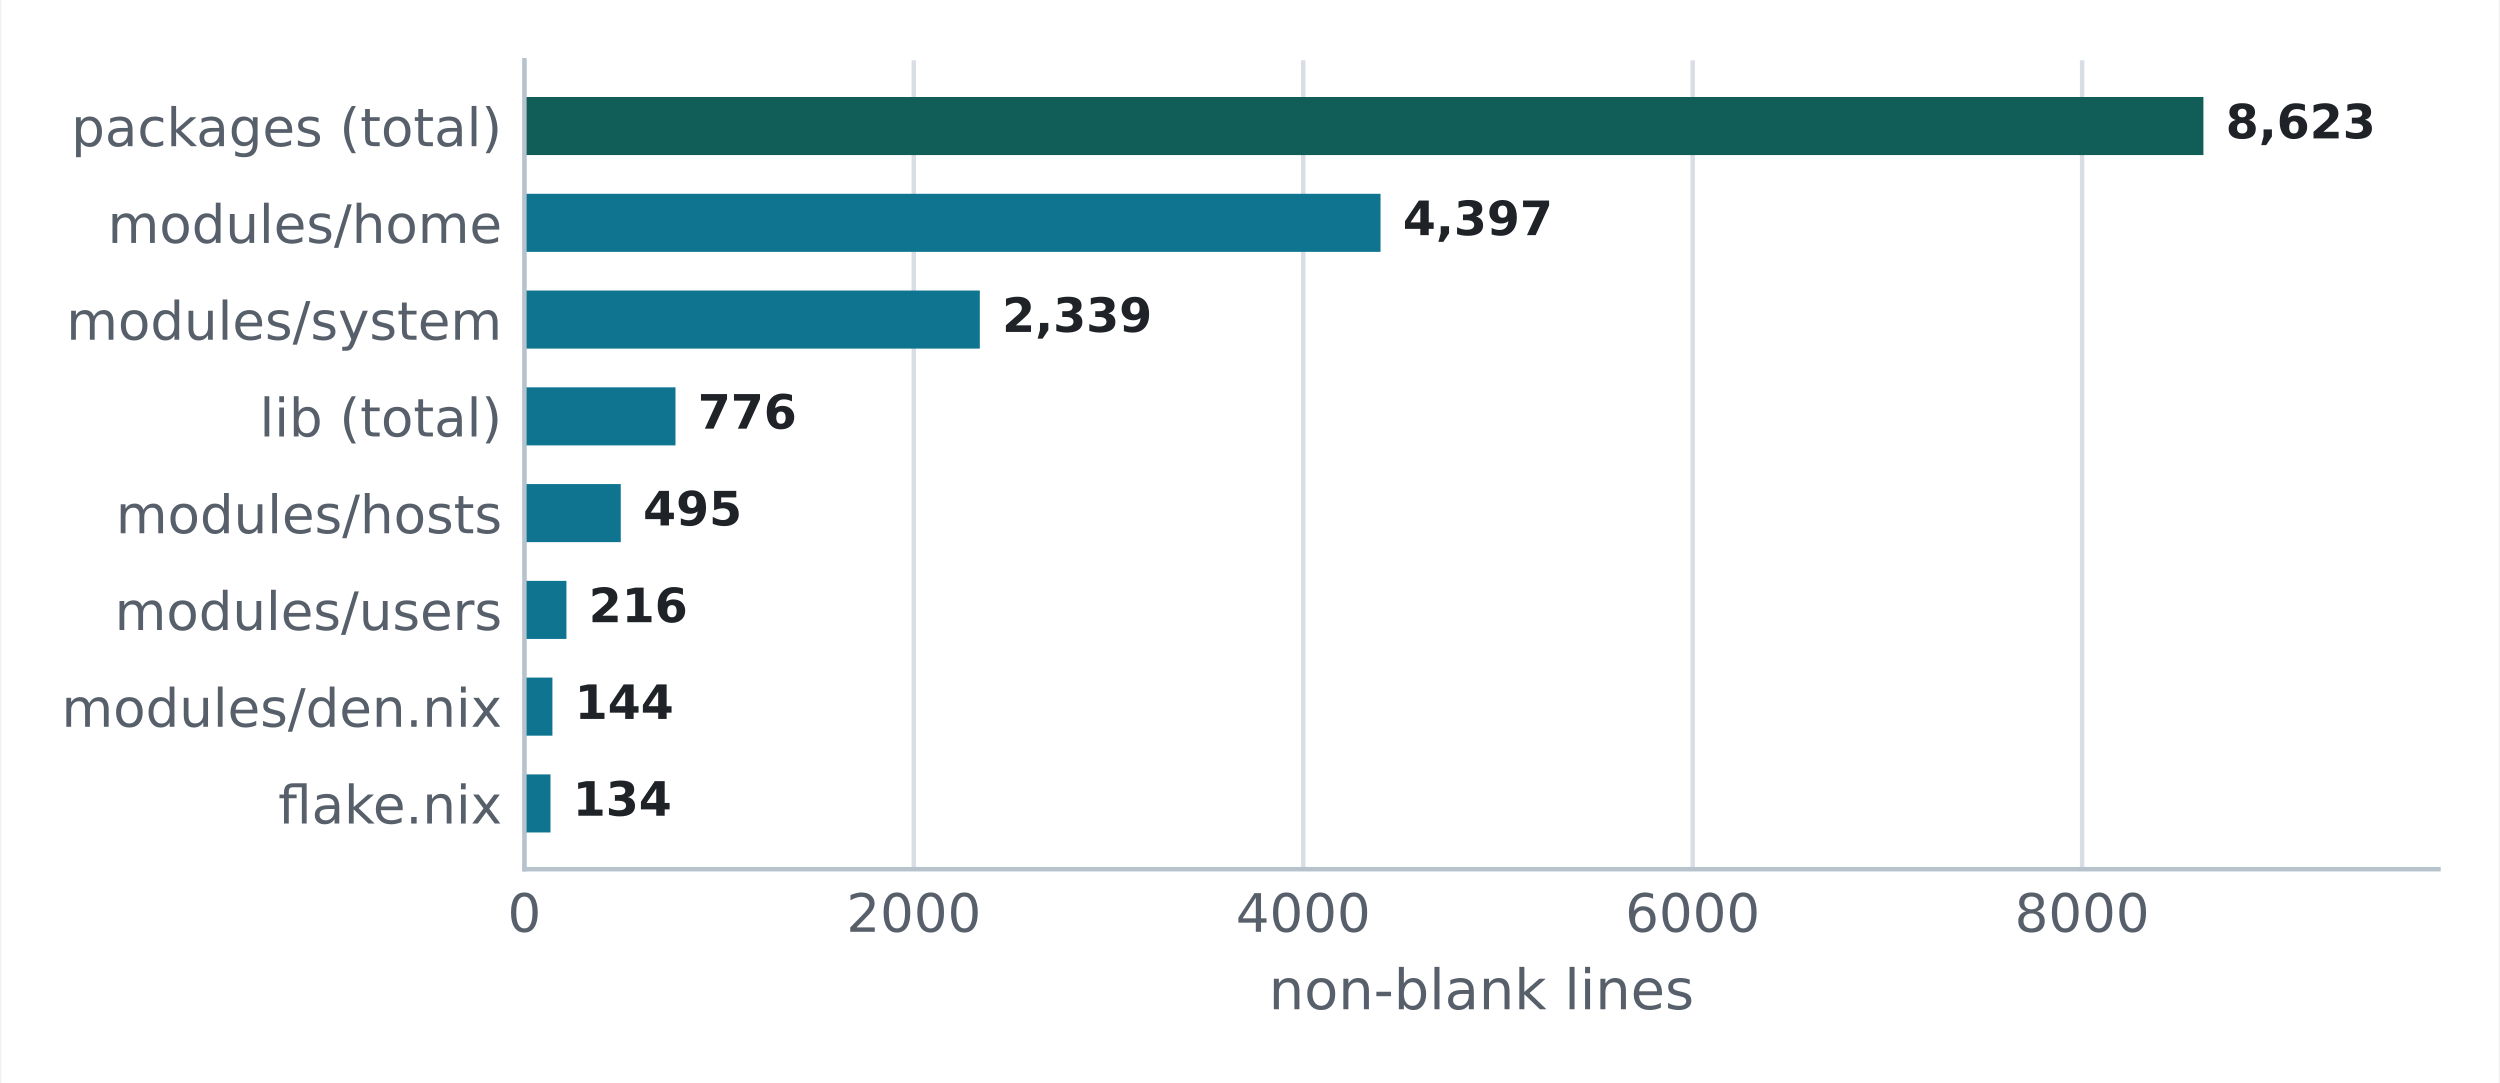
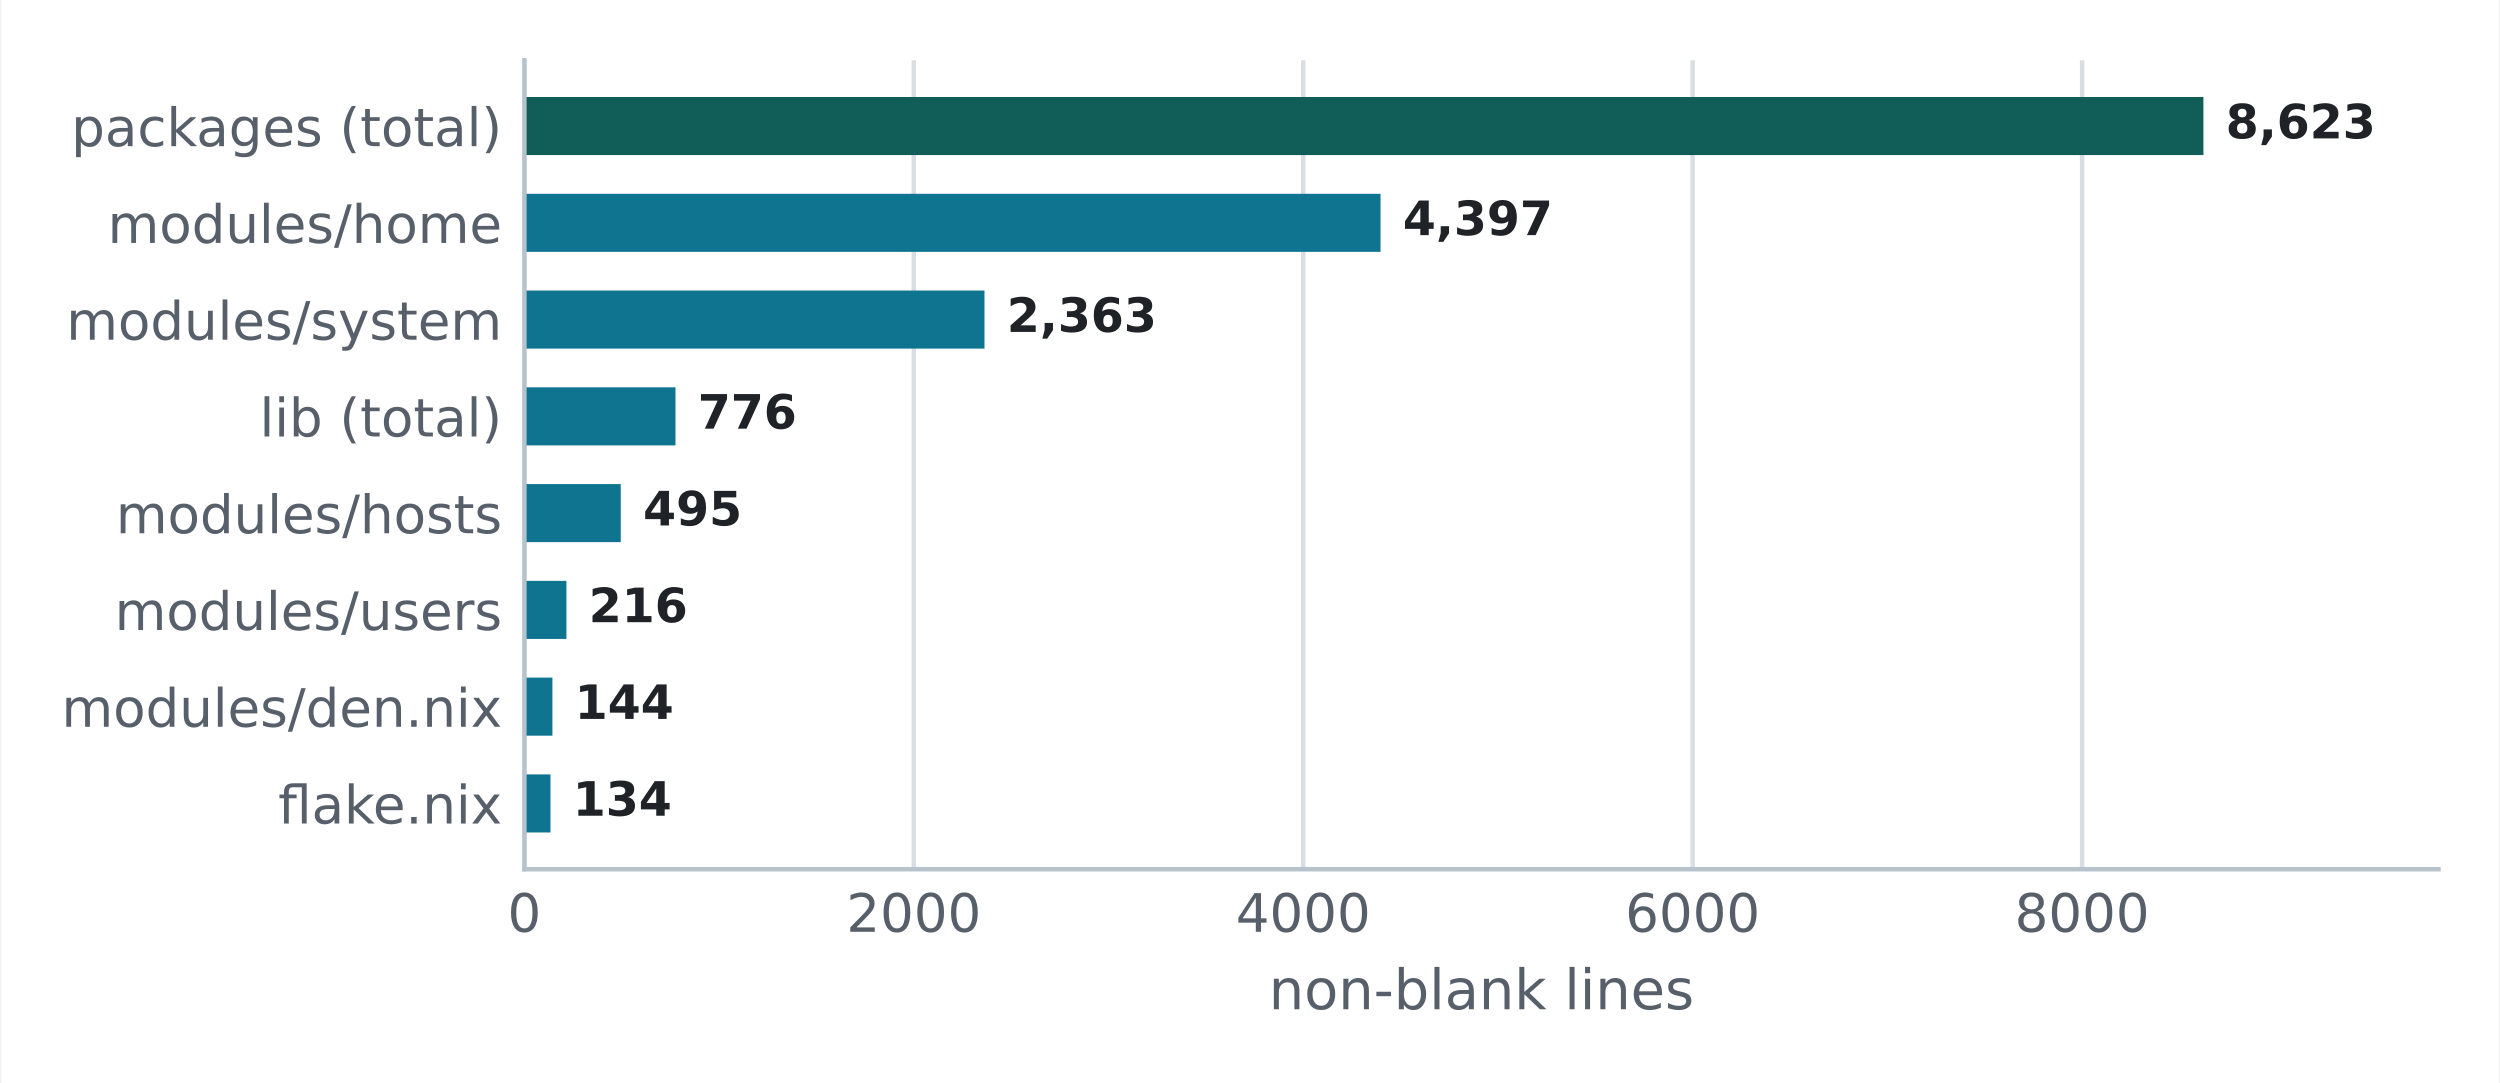
<svg xmlns="http://www.w3.org/2000/svg" xmlns:xlink="http://www.w3.org/1999/xlink" width="995" height="431" viewBox="0 0 447.591 194.078" version="1.1">
  <defs>
    <style type="text/css">*{stroke-linejoin: round; stroke-linecap: butt}</style>
  </defs>
  <g id="figure_1">
    <g id="patch_1">
      <path d="M 0 194.078  L 447.591 194.078  L 447.591 0  L 0 0  z " style="fill: #ffffff" />
    </g>
    <g id="axes_1">
      <g id="patch_2">
        <path d="M 93.751 155.778  L 436.791 155.778  L 436.791 10.8  L 93.751 10.8  z " style="fill: #ffffff" />
      </g>
      <g id="matplotlib.axis_1">
        <g id="xtick_1">
          <g id="line2d_1">
            <path d="M 93.751 155.778  L 93.751 10.8  " clip-path="url(#p4f550c6e6d)" style="fill: none; stroke: #d8dee4; stroke-width: 0.8; stroke-linecap: square" />
          </g>
          <g id="line2d_2" />
          <g id="text_1">
            <g style="fill: #57606a" transform="translate(90.72875 166.9954) scale(0.095 -0.095)">
              <defs>
                <path id="DejaVuSans-13" d="M 2034 4250  Q 1547 4250 1301 3770  Q 1056 3291 1056 2328  Q 1056 1369 1301 889  Q 1547 409 2034 409  Q 2525 409 2770 889  Q 3016 1369 3016 2328  Q 3016 3291 2770 3770  Q 2525 4250 2034 4250  z M 2034 4750  Q 2819 4750 3233 4129  Q 3647 3509 3647 2328  Q 3647 1150 3233 529  Q 2819 -91 2034 -91  Q 1250 -91 836 529  Q 422 1150 422 2328  Q 422 3509 836 4129  Q 1250 4750 2034 4750  z " transform="scale(0.015625)" />
              </defs>
              <use xlink:href="#DejaVuSans-13" />
            </g>
          </g>
        </g>
        <g id="xtick_2">
          <g id="line2d_3">
            <path d="M 163.544 155.778  L 163.544 10.8  " clip-path="url(#p4f550c6e6d)" style="fill: none; stroke: #d8dee4; stroke-width: 0.8; stroke-linecap: square" />
          </g>
          <g id="line2d_4" />
          <g id="text_2">
            <g style="fill: #57606a" transform="translate(151.4551 166.9954) scale(0.095 -0.095)">
              <defs>
                <path id="DejaVuSans-15" d="M 1228 531  L 3431 531  L 3431 0  L 469 0  L 469 531  Q 828 903 1448 1529  Q 2069 2156 2228 2338  Q 2531 2678 2651 2914  Q 2772 3150 2772 3378  Q 2772 3750 2511 3984  Q 2250 4219 1831 4219  Q 1534 4219 1204 4116  Q 875 4013 500 3803  L 500 4441  Q 881 4594 1212 4672  Q 1544 4750 1819 4750  Q 2544 4750 2975 4387  Q 3406 4025 3406 3419  Q 3406 3131 3298 2873  Q 3191 2616 2906 2266  Q 2828 2175 2409 1742  Q 1991 1309 1228 531  z " transform="scale(0.015625)" />
              </defs>
              <use xlink:href="#DejaVuSans-15" />
              <use xlink:href="#DejaVuSans-13" transform="translate(63.625 0)" />
              <use xlink:href="#DejaVuSans-13" transform="translate(127.25 0)" />
              <use xlink:href="#DejaVuSans-13" transform="translate(190.875 0)" />
            </g>
          </g>
        </g>
        <g id="xtick_3">
          <g id="line2d_5">
            <path d="M 233.337 155.778  L 233.337 10.8  " clip-path="url(#p4f550c6e6d)" style="fill: none; stroke: #d8dee4; stroke-width: 0.8; stroke-linecap: square" />
          </g>
          <g id="line2d_6" />
          <g id="text_3">
            <g style="fill: #57606a" transform="translate(221.2481 166.9954) scale(0.095 -0.095)">
              <defs>
                <path id="DejaVuSans-17" d="M 2419 4116  L 825 1625  L 2419 1625  L 2419 4116  z M 2253 4666  L 3047 4666  L 3047 1625  L 3713 1625  L 3713 1100  L 3047 1100  L 3047 0  L 2419 0  L 2419 1100  L 313 1100  L 313 1709  L 2253 4666  z " transform="scale(0.015625)" />
              </defs>
              <use xlink:href="#DejaVuSans-17" />
              <use xlink:href="#DejaVuSans-13" transform="translate(63.625 0)" />
              <use xlink:href="#DejaVuSans-13" transform="translate(127.25 0)" />
              <use xlink:href="#DejaVuSans-13" transform="translate(190.875 0)" />
            </g>
          </g>
        </g>
        <g id="xtick_4">
          <g id="line2d_7">
            <path d="M 303.13 155.778  L 303.13 10.8  " clip-path="url(#p4f550c6e6d)" style="fill: none; stroke: #d8dee4; stroke-width: 0.8; stroke-linecap: square" />
          </g>
          <g id="line2d_8" />
          <g id="text_4">
            <g style="fill: #57606a" transform="translate(291.041 166.9954) scale(0.095 -0.095)">
              <defs>
                <path id="DejaVuSans-19" d="M 2113 2584  Q 1688 2584 1439 2293  Q 1191 2003 1191 1497  Q 1191 994 1439 701  Q 1688 409 2113 409  Q 2538 409 2786 701  Q 3034 994 3034 1497  Q 3034 2003 2786 2293  Q 2538 2584 2113 2584  z M 3366 4563  L 3366 3988  Q 3128 4100 2886 4159  Q 2644 4219 2406 4219  Q 1781 4219 1451 3797  Q 1122 3375 1075 2522  Q 1259 2794 1537 2939  Q 1816 3084 2150 3084  Q 2853 3084 3261 2657  Q 3669 2231 3669 1497  Q 3669 778 3244 343  Q 2819 -91 2113 -91  Q 1303 -91 875 529  Q 447 1150 447 2328  Q 447 3434 972 4092  Q 1497 4750 2381 4750  Q 2619 4750 2861 4703  Q 3103 4656 3366 4563  z " transform="scale(0.015625)" />
              </defs>
              <use xlink:href="#DejaVuSans-19" />
              <use xlink:href="#DejaVuSans-13" transform="translate(63.625 0)" />
              <use xlink:href="#DejaVuSans-13" transform="translate(127.25 0)" />
              <use xlink:href="#DejaVuSans-13" transform="translate(190.875 0)" />
            </g>
          </g>
        </g>
        <g id="xtick_5">
          <g id="line2d_9">
            <path d="M 372.923 155.778  L 372.923 10.8  " clip-path="url(#p4f550c6e6d)" style="fill: none; stroke: #d8dee4; stroke-width: 0.8; stroke-linecap: square" />
          </g>
          <g id="line2d_10" />
          <g id="text_5">
            <g style="fill: #57606a" transform="translate(360.834 166.9954) scale(0.095 -0.095)">
              <defs>
                <path id="DejaVuSans-1b" d="M 2034 2216  Q 1584 2216 1326 1975  Q 1069 1734 1069 1313  Q 1069 891 1326 650  Q 1584 409 2034 409  Q 2484 409 2743 651  Q 3003 894 3003 1313  Q 3003 1734 2745 1975  Q 2488 2216 2034 2216  z M 1403 2484  Q 997 2584 770 2862  Q 544 3141 544 3541  Q 544 4100 942 4425  Q 1341 4750 2034 4750  Q 2731 4750 3128 4425  Q 3525 4100 3525 3541  Q 3525 3141 3298 2862  Q 3072 2584 2669 2484  Q 3125 2378 3379 2068  Q 3634 1759 3634 1313  Q 3634 634 3220 271  Q 2806 -91 2034 -91  Q 1263 -91 848 271  Q 434 634 434 1313  Q 434 1759 690 2068  Q 947 2378 1403 2484  z M 1172 3481  Q 1172 3119 1398 2916  Q 1625 2713 2034 2713  Q 2441 2713 2670 2916  Q 2900 3119 2900 3481  Q 2900 3844 2670 4047  Q 2441 4250 2034 4250  Q 1625 4250 1398 4047  Q 1172 3844 1172 3481  z " transform="scale(0.015625)" />
              </defs>
              <use xlink:href="#DejaVuSans-1b" />
              <use xlink:href="#DejaVuSans-13" transform="translate(63.625 0)" />
              <use xlink:href="#DejaVuSans-13" transform="translate(127.25 0)" />
              <use xlink:href="#DejaVuSans-13" transform="translate(190.875 0)" />
            </g>
          </g>
        </g>
        <g id="text_6">
          <g style="fill: #57606a" transform="translate(227.1616 180.8761) scale(0.1 -0.1)">
            <defs>
              <path id="DejaVuSans-51" d="M 3513 2113  L 3513 0  L 2938 0  L 2938 2094  Q 2938 2591 2744 2837  Q 2550 3084 2163 3084  Q 1697 3084 1428 2787  Q 1159 2491 1159 1978  L 1159 0  L 581 0  L 581 3500  L 1159 3500  L 1159 2956  Q 1366 3272 1645 3428  Q 1925 3584 2291 3584  Q 2894 3584 3203 3211  Q 3513 2838 3513 2113  z " transform="scale(0.015625)" />
              <path id="DejaVuSans-52" d="M 1959 3097  Q 1497 3097 1228 2736  Q 959 2375 959 1747  Q 959 1119 1226 758  Q 1494 397 1959 397  Q 2419 397 2687 759  Q 2956 1122 2956 1747  Q 2956 2369 2687 2733  Q 2419 3097 1959 3097  z M 1959 3584  Q 2709 3584 3137 3096  Q 3566 2609 3566 1747  Q 3566 888 3137 398  Q 2709 -91 1959 -91  Q 1206 -91 779 398  Q 353 888 353 1747  Q 353 2609 779 3096  Q 1206 3584 1959 3584  z " transform="scale(0.015625)" />
              <path id="DejaVuSans-10" d="M 313 2009  L 1997 2009  L 1997 1497  L 313 1497  L 313 2009  z " transform="scale(0.015625)" />
              <path id="DejaVuSans-45" d="M 3116 1747  Q 3116 2381 2855 2742  Q 2594 3103 2138 3103  Q 1681 3103 1420 2742  Q 1159 2381 1159 1747  Q 1159 1113 1420 752  Q 1681 391 2138 391  Q 2594 391 2855 752  Q 3116 1113 3116 1747  z M 1159 2969  Q 1341 3281 1617 3432  Q 1894 3584 2278 3584  Q 2916 3584 3314 3078  Q 3713 2572 3713 1747  Q 3713 922 3314 415  Q 2916 -91 2278 -91  Q 1894 -91 1617 61  Q 1341 213 1159 525  L 1159 0  L 581 0  L 581 4863  L 1159 4863  L 1159 2969  z " transform="scale(0.015625)" />
              <path id="DejaVuSans-4f" d="M 603 4863  L 1178 4863  L 1178 0  L 603 0  L 603 4863  z " transform="scale(0.015625)" />
              <path id="DejaVuSans-44" d="M 2194 1759  Q 1497 1759 1228 1600  Q 959 1441 959 1056  Q 959 750 1161 570  Q 1363 391 1709 391  Q 2188 391 2477 730  Q 2766 1069 2766 1631  L 2766 1759  L 2194 1759  z M 3341 1997  L 3341 0  L 2766 0  L 2766 531  Q 2569 213 2275 61  Q 1981 -91 1556 -91  Q 1019 -91 701 211  Q 384 513 384 1019  Q 384 1609 779 1909  Q 1175 2209 1959 2209  L 2766 2209  L 2766 2266  Q 2766 2663 2505 2880  Q 2244 3097 1772 3097  Q 1472 3097 1187 3025  Q 903 2953 641 2809  L 641 3341  Q 956 3463 1253 3523  Q 1550 3584 1831 3584  Q 2591 3584 2966 3190  Q 3341 2797 3341 1997  z " transform="scale(0.015625)" />
              <path id="DejaVuSans-4e" d="M 581 4863  L 1159 4863  L 1159 1991  L 2875 3500  L 3609 3500  L 1753 1863  L 3688 0  L 2938 0  L 1159 1709  L 1159 0  L 581 0  L 581 4863  z " transform="scale(0.015625)" />
              <path id="DejaVuSans-3" transform="scale(0.015625)" />
              <path id="DejaVuSans-4c" d="M 603 3500  L 1178 3500  L 1178 0  L 603 0  L 603 3500  z M 603 4863  L 1178 4863  L 1178 4134  L 603 4134  L 603 4863  z " transform="scale(0.015625)" />
              <path id="DejaVuSans-48" d="M 3597 1894  L 3597 1613  L 953 1613  Q 991 1019 1311 708  Q 1631 397 2203 397  Q 2534 397 2845 478  Q 3156 559 3463 722  L 3463 178  Q 3153 47 2828 -22  Q 2503 -91 2169 -91  Q 1331 -91 842 396  Q 353 884 353 1716  Q 353 2575 817 3079  Q 1281 3584 2069 3584  Q 2775 3584 3186 3129  Q 3597 2675 3597 1894  z M 3022 2063  Q 3016 2534 2758 2815  Q 2500 3097 2075 3097  Q 1594 3097 1305 2825  Q 1016 2553 972 2059  L 3022 2063  z " transform="scale(0.015625)" />
              <path id="DejaVuSans-56" d="M 2834 3397  L 2834 2853  Q 2591 2978 2328 3040  Q 2066 3103 1784 3103  Q 1356 3103 1142 2972  Q 928 2841 928 2578  Q 928 2378 1081 2264  Q 1234 2150 1697 2047  L 1894 2003  Q 2506 1872 2764 1633  Q 3022 1394 3022 966  Q 3022 478 2636 193  Q 2250 -91 1575 -91  Q 1294 -91 989 -36  Q 684 19 347 128  L 347 722  Q 666 556 975 473  Q 1284 391 1588 391  Q 1994 391 2212 530  Q 2431 669 2431 922  Q 2431 1156 2273 1281  Q 2116 1406 1581 1522  L 1381 1569  Q 847 1681 609 1914  Q 372 2147 372 2553  Q 372 3047 722 3315  Q 1072 3584 1716 3584  Q 2034 3584 2315 3537  Q 2597 3491 2834 3397  z " transform="scale(0.015625)" />
            </defs>
            <use xlink:href="#DejaVuSans-51" />
            <use xlink:href="#DejaVuSans-52" transform="translate(63.375 0)" />
            <use xlink:href="#DejaVuSans-51" transform="translate(124.5625 0)" />
            <use xlink:href="#DejaVuSans-10" transform="translate(187.9375 0)" />
            <use xlink:href="#DejaVuSans-45" transform="translate(224.0156 0)" />
            <use xlink:href="#DejaVuSans-4f" transform="translate(287.5 0)" />
            <use xlink:href="#DejaVuSans-44" transform="translate(315.2812 0)" />
            <use xlink:href="#DejaVuSans-51" transform="translate(376.5625 0)" />
            <use xlink:href="#DejaVuSans-4e" transform="translate(439.9375 0)" />
            <use xlink:href="#DejaVuSans-3" transform="translate(497.8438 0)" />
            <use xlink:href="#DejaVuSans-4f" transform="translate(529.625 0)" />
            <use xlink:href="#DejaVuSans-4c" transform="translate(557.4062 0)" />
            <use xlink:href="#DejaVuSans-51" transform="translate(585.1875 0)" />
            <use xlink:href="#DejaVuSans-48" transform="translate(648.5625 0)" />
            <use xlink:href="#DejaVuSans-56" transform="translate(710.0938 0)" />
          </g>
        </g>
      </g>
      <g id="matplotlib.axis_2">
        <g id="ytick_1">
          <g id="line2d_11" />
          <g id="text_7">
            <g style="fill: #57606a" transform="translate(49.6357 147.5945) scale(0.095 -0.095)">
              <defs>
                <path id="DejaVuSans-13b0" d="M 1831 4863  L 3431 4863  L 3431 0  L 2853 0  L 2853 4384  L 1825 4384  Q 1516 4384 1395 4259  Q 1275 4134 1275 3809  L 1275 3500  L 2222 3500  L 2222 3053  L 1275 3053  L 1275 0  L 697 0  L 697 3053  L 147 3053  L 147 3500  L 697 3500  L 697 3744  Q 697 4328 969 4595  Q 1241 4863 1831 4863  z " transform="scale(0.015625)" />
                <path id="DejaVuSans-11" d="M 684 794  L 1344 794  L 1344 0  L 684 0  L 684 794  z " transform="scale(0.015625)" />
                <path id="DejaVuSans-5b" d="M 3513 3500  L 2247 1797  L 3578 0  L 2900 0  L 1881 1375  L 863 0  L 184 0  L 1544 1831  L 300 3500  L 978 3500  L 1906 2253  L 2834 3500  L 3513 3500  z " transform="scale(0.015625)" />
              </defs>
              <use xlink:href="#DejaVuSans-13b0" />
              <use xlink:href="#DejaVuSans-44" transform="translate(62.98438 0)" />
              <use xlink:href="#DejaVuSans-4e" transform="translate(124.2656 0)" />
              <use xlink:href="#DejaVuSans-48" transform="translate(178.6094 0)" />
              <use xlink:href="#DejaVuSans-11" transform="translate(240.1406 0)" />
              <use xlink:href="#DejaVuSans-51" transform="translate(271.9219 0)" />
              <use xlink:href="#DejaVuSans-4c" transform="translate(335.2969 0)" />
              <use xlink:href="#DejaVuSans-5b" transform="translate(363.0781 0)" />
            </g>
          </g>
        </g>
        <g id="ytick_2">
          <g id="line2d_12" />
          <g id="text_8">
            <g style="fill: #57606a" transform="translate(10.8 130.2526) scale(0.095 -0.095)">
              <defs>
                <path id="DejaVuSans-50" d="M 3328 2828  Q 3544 3216 3844 3400  Q 4144 3584 4550 3584  Q 5097 3584 5394 3201  Q 5691 2819 5691 2113  L 5691 0  L 5113 0  L 5113 2094  Q 5113 2597 4934 2840  Q 4756 3084 4391 3084  Q 3944 3084 3684 2787  Q 3425 2491 3425 1978  L 3425 0  L 2847 0  L 2847 2094  Q 2847 2600 2669 2842  Q 2491 3084 2119 3084  Q 1678 3084 1418 2786  Q 1159 2488 1159 1978  L 1159 0  L 581 0  L 581 3500  L 1159 3500  L 1159 2956  Q 1356 3278 1631 3431  Q 1906 3584 2284 3584  Q 2666 3584 2933 3390  Q 3200 3197 3328 2828  z " transform="scale(0.015625)" />
                <path id="DejaVuSans-47" d="M 2906 2969  L 2906 4863  L 3481 4863  L 3481 0  L 2906 0  L 2906 525  Q 2725 213 2448 61  Q 2172 -91 1784 -91  Q 1150 -91 751 415  Q 353 922 353 1747  Q 353 2572 751 3078  Q 1150 3584 1784 3584  Q 2172 3584 2448 3432  Q 2725 3281 2906 2969  z M 947 1747  Q 947 1113 1208 752  Q 1469 391 1925 391  Q 2381 391 2643 752  Q 2906 1113 2906 1747  Q 2906 2381 2643 2742  Q 2381 3103 1925 3103  Q 1469 3103 1208 2742  Q 947 2381 947 1747  z " transform="scale(0.015625)" />
                <path id="DejaVuSans-58" d="M 544 1381  L 544 3500  L 1119 3500  L 1119 1403  Q 1119 906 1312 657  Q 1506 409 1894 409  Q 2359 409 2629 706  Q 2900 1003 2900 1516  L 2900 3500  L 3475 3500  L 3475 0  L 2900 0  L 2900 538  Q 2691 219 2414 64  Q 2138 -91 1772 -91  Q 1169 -91 856 284  Q 544 659 544 1381  z M 1991 3584  L 1991 3584  z " transform="scale(0.015625)" />
                <path id="DejaVuSans-12" d="M 1625 4666  L 2156 4666  L 531 -594  L 0 -594  L 1625 4666  z " transform="scale(0.015625)" />
              </defs>
              <use xlink:href="#DejaVuSans-50" />
              <use xlink:href="#DejaVuSans-52" transform="translate(97.40625 0)" />
              <use xlink:href="#DejaVuSans-47" transform="translate(158.5938 0)" />
              <use xlink:href="#DejaVuSans-58" transform="translate(222.0781 0)" />
              <use xlink:href="#DejaVuSans-4f" transform="translate(285.4531 0)" />
              <use xlink:href="#DejaVuSans-48" transform="translate(313.2344 0)" />
              <use xlink:href="#DejaVuSans-56" transform="translate(374.7656 0)" />
              <use xlink:href="#DejaVuSans-12" transform="translate(426.8594 0)" />
              <use xlink:href="#DejaVuSans-47" transform="translate(460.5469 0)" />
              <use xlink:href="#DejaVuSans-48" transform="translate(524.0312 0)" />
              <use xlink:href="#DejaVuSans-51" transform="translate(585.5625 0)" />
              <use xlink:href="#DejaVuSans-11" transform="translate(648.9375 0)" />
              <use xlink:href="#DejaVuSans-51" transform="translate(680.7188 0)" />
              <use xlink:href="#DejaVuSans-4c" transform="translate(744.0938 0)" />
              <use xlink:href="#DejaVuSans-5b" transform="translate(771.875 0)" />
            </g>
          </g>
        </g>
        <g id="ytick_3">
          <g id="line2d_13" />
          <g id="text_9">
            <g style="fill: #57606a" transform="translate(20.32969 112.9108) scale(0.095 -0.095)">
              <defs>
                <path id="DejaVuSans-55" d="M 2631 2963  Q 2534 3019 2420 3045  Q 2306 3072 2169 3072  Q 1681 3072 1420 2755  Q 1159 2438 1159 1844  L 1159 0  L 581 0  L 581 3500  L 1159 3500  L 1159 2956  Q 1341 3275 1631 3429  Q 1922 3584 2338 3584  Q 2397 3584 2469 3576  Q 2541 3569 2628 3553  L 2631 2963  z " transform="scale(0.015625)" />
              </defs>
              <use xlink:href="#DejaVuSans-50" />
              <use xlink:href="#DejaVuSans-52" transform="translate(97.40625 0)" />
              <use xlink:href="#DejaVuSans-47" transform="translate(158.5938 0)" />
              <use xlink:href="#DejaVuSans-58" transform="translate(222.0781 0)" />
              <use xlink:href="#DejaVuSans-4f" transform="translate(285.4531 0)" />
              <use xlink:href="#DejaVuSans-48" transform="translate(313.2344 0)" />
              <use xlink:href="#DejaVuSans-56" transform="translate(374.7656 0)" />
              <use xlink:href="#DejaVuSans-12" transform="translate(426.8594 0)" />
              <use xlink:href="#DejaVuSans-58" transform="translate(460.5469 0)" />
              <use xlink:href="#DejaVuSans-56" transform="translate(523.9219 0)" />
              <use xlink:href="#DejaVuSans-48" transform="translate(576.0156 0)" />
              <use xlink:href="#DejaVuSans-55" transform="translate(637.5469 0)" />
              <use xlink:href="#DejaVuSans-56" transform="translate(678.6562 0)" />
            </g>
          </g>
        </g>
        <g id="ytick_4">
          <g id="line2d_14" />
          <g id="text_10">
            <g style="fill: #57606a" transform="translate(20.54344 95.569) scale(0.095 -0.095)">
              <defs>
                <path id="DejaVuSans-4b" d="M 3513 2113  L 3513 0  L 2938 0  L 2938 2094  Q 2938 2591 2744 2837  Q 2550 3084 2163 3084  Q 1697 3084 1428 2787  Q 1159 2491 1159 1978  L 1159 0  L 581 0  L 581 4863  L 1159 4863  L 1159 2956  Q 1366 3272 1645 3428  Q 1925 3584 2291 3584  Q 2894 3584 3203 3211  Q 3513 2838 3513 2113  z " transform="scale(0.015625)" />
                <path id="DejaVuSans-57" d="M 1172 4494  L 1172 3500  L 2356 3500  L 2356 3053  L 1172 3053  L 1172 1153  Q 1172 725 1289 603  Q 1406 481 1766 481  L 2356 481  L 2356 0  L 1766 0  Q 1100 0 847 248  Q 594 497 594 1153  L 594 3053  L 172 3053  L 172 3500  L 594 3500  L 594 4494  L 1172 4494  z " transform="scale(0.015625)" />
              </defs>
              <use xlink:href="#DejaVuSans-50" />
              <use xlink:href="#DejaVuSans-52" transform="translate(97.40625 0)" />
              <use xlink:href="#DejaVuSans-47" transform="translate(158.5938 0)" />
              <use xlink:href="#DejaVuSans-58" transform="translate(222.0781 0)" />
              <use xlink:href="#DejaVuSans-4f" transform="translate(285.4531 0)" />
              <use xlink:href="#DejaVuSans-48" transform="translate(313.2344 0)" />
              <use xlink:href="#DejaVuSans-56" transform="translate(374.7656 0)" />
              <use xlink:href="#DejaVuSans-12" transform="translate(426.8594 0)" />
              <use xlink:href="#DejaVuSans-4b" transform="translate(460.5469 0)" />
              <use xlink:href="#DejaVuSans-52" transform="translate(523.9219 0)" />
              <use xlink:href="#DejaVuSans-56" transform="translate(585.1094 0)" />
              <use xlink:href="#DejaVuSans-57" transform="translate(637.2031 0)" />
              <use xlink:href="#DejaVuSans-56" transform="translate(676.4062 0)" />
            </g>
          </g>
        </g>
        <g id="ytick_5">
          <g id="line2d_15" />
          <g id="text_11">
            <g style="fill: #57606a" transform="translate(46.28695 78.22717) scale(0.095 -0.095)">
              <defs>
                <path id="DejaVuSans-b" d="M 1984 4856  Q 1566 4138 1362 3434  Q 1159 2731 1159 2009  Q 1159 1288 1364 580  Q 1569 -128 1984 -844  L 1484 -844  Q 1016 -109 783 600  Q 550 1309 550 2009  Q 550 2706 781 3412  Q 1013 4119 1484 4856  L 1984 4856  z " transform="scale(0.015625)" />
                <path id="DejaVuSans-c" d="M 513 4856  L 1013 4856  Q 1481 4119 1714 3412  Q 1947 2706 1947 2009  Q 1947 1309 1714 600  Q 1481 -109 1013 -844  L 513 -844  Q 928 -128 1133 580  Q 1338 1288 1338 2009  Q 1338 2731 1133 3434  Q 928 4138 513 4856  z " transform="scale(0.015625)" />
              </defs>
              <use xlink:href="#DejaVuSans-4f" />
              <use xlink:href="#DejaVuSans-4c" transform="translate(27.78125 0)" />
              <use xlink:href="#DejaVuSans-45" transform="translate(55.5625 0)" />
              <use xlink:href="#DejaVuSans-3" transform="translate(119.0469 0)" />
              <use xlink:href="#DejaVuSans-b" transform="translate(150.8281 0)" />
              <use xlink:href="#DejaVuSans-57" transform="translate(189.8438 0)" />
              <use xlink:href="#DejaVuSans-52" transform="translate(229.0469 0)" />
              <use xlink:href="#DejaVuSans-57" transform="translate(290.2344 0)" />
              <use xlink:href="#DejaVuSans-44" transform="translate(329.4375 0)" />
              <use xlink:href="#DejaVuSans-4f" transform="translate(390.7188 0)" />
              <use xlink:href="#DejaVuSans-c" transform="translate(418.5 0)" />
            </g>
          </g>
        </g>
        <g id="ytick_6">
          <g id="line2d_16" />
          <g id="text_12">
            <g style="fill: #57606a" transform="translate(11.655 60.88535) scale(0.095 -0.095)">
              <defs>
                <path id="DejaVuSans-5c" d="M 2059 -325  Q 1816 -950 1584 -1140  Q 1353 -1331 966 -1331  L 506 -1331  L 506 -850  L 844 -850  Q 1081 -850 1212 -737  Q 1344 -625 1503 -206  L 1606 56  L 191 3500  L 800 3500  L 1894 763  L 2988 3500  L 3597 3500  L 2059 -325  z " transform="scale(0.015625)" />
              </defs>
              <use xlink:href="#DejaVuSans-50" />
              <use xlink:href="#DejaVuSans-52" transform="translate(97.40625 0)" />
              <use xlink:href="#DejaVuSans-47" transform="translate(158.5938 0)" />
              <use xlink:href="#DejaVuSans-58" transform="translate(222.0781 0)" />
              <use xlink:href="#DejaVuSans-4f" transform="translate(285.4531 0)" />
              <use xlink:href="#DejaVuSans-48" transform="translate(313.2344 0)" />
              <use xlink:href="#DejaVuSans-56" transform="translate(374.7656 0)" />
              <use xlink:href="#DejaVuSans-12" transform="translate(426.8594 0)" />
              <use xlink:href="#DejaVuSans-56" transform="translate(460.5469 0)" />
              <use xlink:href="#DejaVuSans-5c" transform="translate(512.6406 0)" />
              <use xlink:href="#DejaVuSans-56" transform="translate(571.8281 0)" />
              <use xlink:href="#DejaVuSans-57" transform="translate(623.9219 0)" />
              <use xlink:href="#DejaVuSans-48" transform="translate(663.125 0)" />
              <use xlink:href="#DejaVuSans-50" transform="translate(724.6562 0)" />
            </g>
          </g>
        </g>
        <g id="ytick_7">
          <g id="line2d_17" />
          <g id="text_13">
            <g style="fill: #57606a" transform="translate(19.06648 43.54352) scale(0.095 -0.095)">
              <use xlink:href="#DejaVuSans-50" />
              <use xlink:href="#DejaVuSans-52" transform="translate(97.40625 0)" />
              <use xlink:href="#DejaVuSans-47" transform="translate(158.5938 0)" />
              <use xlink:href="#DejaVuSans-58" transform="translate(222.0781 0)" />
              <use xlink:href="#DejaVuSans-4f" transform="translate(285.4531 0)" />
              <use xlink:href="#DejaVuSans-48" transform="translate(313.2344 0)" />
              <use xlink:href="#DejaVuSans-56" transform="translate(374.7656 0)" />
              <use xlink:href="#DejaVuSans-12" transform="translate(426.8594 0)" />
              <use xlink:href="#DejaVuSans-4b" transform="translate(460.5469 0)" />
              <use xlink:href="#DejaVuSans-52" transform="translate(523.9219 0)" />
              <use xlink:href="#DejaVuSans-50" transform="translate(585.1094 0)" />
              <use xlink:href="#DejaVuSans-48" transform="translate(682.5156 0)" />
            </g>
          </g>
        </g>
        <g id="ytick_8">
          <g id="line2d_18" />
          <g id="text_14">
            <g style="fill: #57606a" transform="translate(12.5382 26.2017) scale(0.095 -0.095)">
              <defs>
                <path id="DejaVuSans-53" d="M 1159 525  L 1159 -1331  L 581 -1331  L 581 3500  L 1159 3500  L 1159 2969  Q 1341 3281 1617 3432  Q 1894 3584 2278 3584  Q 2916 3584 3314 3078  Q 3713 2572 3713 1747  Q 3713 922 3314 415  Q 2916 -91 2278 -91  Q 1894 -91 1617 61  Q 1341 213 1159 525  z M 3116 1747  Q 3116 2381 2855 2742  Q 2594 3103 2138 3103  Q 1681 3103 1420 2742  Q 1159 2381 1159 1747  Q 1159 1113 1420 752  Q 1681 391 2138 391  Q 2594 391 2855 752  Q 3116 1113 3116 1747  z " transform="scale(0.015625)" />
                <path id="DejaVuSans-46" d="M 3122 3366  L 3122 2828  Q 2878 2963 2633 3030  Q 2388 3097 2138 3097  Q 1578 3097 1268 2742  Q 959 2388 959 1747  Q 959 1106 1268 751  Q 1578 397 2138 397  Q 2388 397 2633 464  Q 2878 531 3122 666  L 3122 134  Q 2881 22 2623 -34  Q 2366 -91 2075 -91  Q 1284 -91 818 406  Q 353 903 353 1747  Q 353 2603 823 3093  Q 1294 3584 2113 3584  Q 2378 3584 2631 3529  Q 2884 3475 3122 3366  z " transform="scale(0.015625)" />
                <path id="DejaVuSans-4a" d="M 2906 1791  Q 2906 2416 2648 2759  Q 2391 3103 1925 3103  Q 1463 3103 1205 2759  Q 947 2416 947 1791  Q 947 1169 1205 825  Q 1463 481 1925 481  Q 2391 481 2648 825  Q 2906 1169 2906 1791  z M 3481 434  Q 3481 -459 3084 -895  Q 2688 -1331 1869 -1331  Q 1566 -1331 1297 -1286  Q 1028 -1241 775 -1147  L 775 -588  Q 1028 -725 1275 -790  Q 1522 -856 1778 -856  Q 2344 -856 2625 -561  Q 2906 -266 2906 331  L 2906 616  Q 2728 306 2450 153  Q 2172 0 1784 0  Q 1141 0 747 490  Q 353 981 353 1791  Q 353 2603 747 3093  Q 1141 3584 1784 3584  Q 2172 3584 2450 3431  Q 2728 3278 2906 2969  L 2906 3500  L 3481 3500  L 3481 434  z " transform="scale(0.015625)" />
              </defs>
              <use xlink:href="#DejaVuSans-53" />
              <use xlink:href="#DejaVuSans-44" transform="translate(63.48438 0)" />
              <use xlink:href="#DejaVuSans-46" transform="translate(124.7656 0)" />
              <use xlink:href="#DejaVuSans-4e" transform="translate(179.75 0)" />
              <use xlink:href="#DejaVuSans-44" transform="translate(235.9062 0)" />
              <use xlink:href="#DejaVuSans-4a" transform="translate(297.1875 0)" />
              <use xlink:href="#DejaVuSans-48" transform="translate(360.6719 0)" />
              <use xlink:href="#DejaVuSans-56" transform="translate(422.2031 0)" />
              <use xlink:href="#DejaVuSans-3" transform="translate(474.2969 0)" />
              <use xlink:href="#DejaVuSans-b" transform="translate(506.0781 0)" />
              <use xlink:href="#DejaVuSans-57" transform="translate(545.0938 0)" />
              <use xlink:href="#DejaVuSans-52" transform="translate(584.2969 0)" />
              <use xlink:href="#DejaVuSans-57" transform="translate(645.4844 0)" />
              <use xlink:href="#DejaVuSans-44" transform="translate(684.6875 0)" />
              <use xlink:href="#DejaVuSans-4f" transform="translate(745.9688 0)" />
              <use xlink:href="#DejaVuSans-c" transform="translate(773.75 0)" />
            </g>
          </g>
        </g>
      </g>
      <g id="patch_3">
        <path d="M 93.751 149.188  L 98.427 149.188  L 98.427 138.783  L 93.751 138.783  z " clip-path="url(#p4f550c6e6d)" style="fill: #0e7490" />
      </g>
      <g id="patch_4">
        <path d="M 93.751 131.846  L 98.776 131.846  L 98.776 121.441  L 93.751 121.441  z " clip-path="url(#p4f550c6e6d)" style="fill: #0e7490" />
      </g>
      <g id="patch_5">
        <path d="M 93.751 114.504  L 101.289 114.504  L 101.289 104.099  L 93.751 104.099  z " clip-path="url(#p4f550c6e6d)" style="fill: #0e7490" />
      </g>
      <g id="patch_6">
        <path d="M 93.751 97.162  L 111.025 97.162  L 111.025 86.757  L 93.751 86.757  z " clip-path="url(#p4f550c6e6d)" style="fill: #0e7490" />
      </g>
      <g id="patch_7">
        <path d="M 93.751 79.82  L 120.831 79.82  L 120.831 69.415  L 93.751 69.415  z " clip-path="url(#p4f550c6e6d)" style="fill: #0e7490" />
      </g>
      <g id="patch_8">
-         <path d="M 93.751 62.479  L 175.374 62.479  L 175.374 52.074  L 93.751 52.074  z " clip-path="url(#p4f550c6e6d)" style="fill: #0e7490" />
+         <path d="M 93.751 62.479  L 176.211 62.479  L 176.211 52.074  L 93.751 52.074  z " clip-path="url(#p4f550c6e6d)" style="fill: #0e7490" />
      </g>
      <g id="patch_9">
        <path d="M 93.751 45.137  L 247.191 45.137  L 247.191 34.732  L 93.751 34.732  z " clip-path="url(#p4f550c6e6d)" style="fill: #0e7490" />
      </g>
      <g id="patch_10">
        <path d="M 93.751 27.795  L 394.663 27.795  L 394.663 17.39  L 93.751 17.39  z " clip-path="url(#p4f550c6e6d)" style="fill: #115e59" />
      </g>
      <g id="patch_11">
        <path d="M 93.751 155.778  L 93.751 10.8  " style="fill: none; stroke: #b6c2cc; stroke-width: 0.8; stroke-linejoin: miter; stroke-linecap: square" />
      </g>
      <g id="patch_12">
        <path d="M 93.751 155.778  L 436.791 155.778  " style="fill: none; stroke: #b6c2cc; stroke-width: 0.8; stroke-linejoin: miter; stroke-linecap: square" />
      </g>
      <g id="text_15">
        <g style="fill: #1f2328" transform="translate(102.4271 146.1932) scale(0.085 -0.085)">
          <defs>
            <path id="DejaVuSans-Bold-14" d="M 750 831  L 1813 831  L 1813 3847  L 722 3622  L 722 4441  L 1806 4666  L 2950 4666  L 2950 831  L 4013 831  L 4013 0  L 750 0  L 750 831  z " transform="scale(0.015625)" />
            <path id="DejaVuSans-Bold-16" d="M 2981 2516  Q 3453 2394 3698 2092  Q 3944 1791 3944 1325  Q 3944 631 3412 270  Q 2881 -91 1863 -91  Q 1503 -91 1142 -33  Q 781 25 428 141  L 428 1069  Q 766 900 1098 814  Q 1431 728 1753 728  Q 2231 728 2486 893  Q 2741 1059 2741 1369  Q 2741 1688 2480 1852  Q 2219 2016 1709 2016  L 1228 2016  L 1228 2791  L 1734 2791  Q 2188 2791 2409 2933  Q 2631 3075 2631 3366  Q 2631 3634 2415 3781  Q 2200 3928 1806 3928  Q 1516 3928 1219 3862  Q 922 3797 628 3669  L 628 4550  Q 984 4650 1334 4700  Q 1684 4750 2022 4750  Q 2931 4750 3382 4451  Q 3834 4153 3834 3553  Q 3834 3144 3618 2883  Q 3403 2622 2981 2516  z " transform="scale(0.015625)" />
            <path id="DejaVuSans-Bold-17" d="M 2356 3675  L 1038 1722  L 2356 1722  L 2356 3675  z M 2156 4666  L 3494 4666  L 3494 1722  L 4159 1722  L 4159 850  L 3494 850  L 3494 0  L 2356 0  L 2356 850  L 288 850  L 288 1881  L 2156 4666  z " transform="scale(0.015625)" />
          </defs>
          <use xlink:href="#DejaVuSans-Bold-14" />
          <use xlink:href="#DejaVuSans-Bold-16" transform="translate(69.57812 0)" />
          <use xlink:href="#DejaVuSans-Bold-17" transform="translate(139.1562 0)" />
        </g>
      </g>
      <g id="text_16">
        <g style="fill: #1f2328" transform="translate(102.776 128.8514) scale(0.085 -0.085)">
          <use xlink:href="#DejaVuSans-Bold-14" />
          <use xlink:href="#DejaVuSans-Bold-17" transform="translate(69.57812 0)" />
          <use xlink:href="#DejaVuSans-Bold-17" transform="translate(139.1562 0)" />
        </g>
      </g>
      <g id="text_17">
        <g style="fill: #1f2328" transform="translate(105.2886 111.5096) scale(0.085 -0.085)">
          <defs>
            <path id="DejaVuSans-Bold-15" d="M 1844 884  L 3897 884  L 3897 0  L 506 0  L 506 884  L 2209 2388  Q 2438 2594 2547 2791  Q 2656 2988 2656 3200  Q 2656 3528 2436 3728  Q 2216 3928 1850 3928  Q 1569 3928 1234 3808  Q 900 3688 519 3450  L 519 4475  Q 925 4609 1322 4679  Q 1719 4750 2100 4750  Q 2938 4750 3402 4381  Q 3866 4013 3866 3353  Q 3866 2972 3669 2642  Q 3472 2313 2841 1759  L 1844 884  z " transform="scale(0.015625)" />
            <path id="DejaVuSans-Bold-19" d="M 2316 2303  Q 2000 2303 1842 2098  Q 1684 1894 1684 1484  Q 1684 1075 1842 870  Q 2000 666 2316 666  Q 2634 666 2792 870  Q 2950 1075 2950 1484  Q 2950 1894 2792 2098  Q 2634 2303 2316 2303  z M 3803 4544  L 3803 3681  Q 3506 3822 3243 3889  Q 2981 3956 2731 3956  Q 2194 3956 1894 3657  Q 1594 3359 1544 2772  Q 1750 2925 1990 3001  Q 2231 3078 2516 3078  Q 3231 3078 3670 2659  Q 4109 2241 4109 1563  Q 4109 813 3618 361  Q 3128 -91 2303 -91  Q 1394 -91 895 523  Q 397 1138 397 2266  Q 397 3422 980 4083  Q 1563 4744 2578 4744  Q 2900 4744 3203 4694  Q 3506 4644 3803 4544  z " transform="scale(0.015625)" />
          </defs>
          <use xlink:href="#DejaVuSans-Bold-15" />
          <use xlink:href="#DejaVuSans-Bold-14" transform="translate(69.57812 0)" />
          <use xlink:href="#DejaVuSans-Bold-19" transform="translate(139.1562 0)" />
        </g>
      </g>
      <g id="text_18">
        <g style="fill: #1f2328" transform="translate(115.0247 94.16775) scale(0.085 -0.085)">
          <defs>
            <path id="DejaVuSans-Bold-1c" d="M 641 103  L 641 966  Q 928 831 1190 764  Q 1453 697 1709 697  Q 2247 697 2547 995  Q 2847 1294 2900 1881  Q 2688 1725 2447 1647  Q 2206 1569 1925 1569  Q 1209 1569 770 1986  Q 331 2403 331 3084  Q 331 3838 820 4291  Q 1309 4744 2131 4744  Q 3044 4744 3544 4128  Q 4044 3513 4044 2388  Q 4044 1231 3459 570  Q 2875 -91 1856 -91  Q 1528 -91 1228 -42  Q 928 6 641 103  z M 2125 2350  Q 2441 2350 2600 2554  Q 2759 2759 2759 3169  Q 2759 3575 2600 3781  Q 2441 3988 2125 3988  Q 1809 3988 1650 3781  Q 1491 3575 1491 3169  Q 1491 2759 1650 2554  Q 1809 2350 2125 2350  z " transform="scale(0.015625)" />
            <path id="DejaVuSans-Bold-18" d="M 678 4666  L 3669 4666  L 3669 3781  L 1638 3781  L 1638 3059  Q 1775 3097 1914 3117  Q 2053 3138 2203 3138  Q 3056 3138 3531 2711  Q 4006 2284 4006 1522  Q 4006 766 3489 337  Q 2972 -91 2053 -91  Q 1656 -91 1267 -14  Q 878 63 494 219  L 494 1166  Q 875 947 1217 837  Q 1559 728 1863 728  Q 2300 728 2551 942  Q 2803 1156 2803 1522  Q 2803 1891 2551 2103  Q 2300 2316 1863 2316  Q 1603 2316 1309 2248  Q 1016 2181 678 2041  L 678 4666  z " transform="scale(0.015625)" />
          </defs>
          <use xlink:href="#DejaVuSans-Bold-17" />
          <use xlink:href="#DejaVuSans-Bold-1c" transform="translate(69.57812 0)" />
          <use xlink:href="#DejaVuSans-Bold-18" transform="translate(139.1562 0)" />
        </g>
      </g>
      <g id="text_19">
        <g style="fill: #1f2328" transform="translate(124.8306 76.82592) scale(0.085 -0.085)">
          <defs>
            <path id="DejaVuSans-Bold-1a" d="M 428 4666  L 3944 4666  L 3944 3988  L 2125 0  L 953 0  L 2675 3781  L 428 3781  L 428 4666  z " transform="scale(0.015625)" />
          </defs>
          <use xlink:href="#DejaVuSans-Bold-1a" />
          <use xlink:href="#DejaVuSans-Bold-1a" transform="translate(69.57812 0)" />
          <use xlink:href="#DejaVuSans-Bold-19" transform="translate(139.1562 0)" />
        </g>
      </g>
      <g id="text_20">
-         <g style="fill: #1f2328" transform="translate(179.3738 59.4841) scale(0.085 -0.085)">
+         <g style="fill: #1f2328" transform="translate(180.2113 59.4841) scale(0.085 -0.085)">
          <defs>
            <path id="DejaVuSans-Bold-f" d="M 653 1209  L 1778 1209  L 1778 256  L 1006 -909  L 341 -909  L 653 256  L 653 1209  z " transform="scale(0.015625)" />
          </defs>
          <use xlink:href="#DejaVuSans-Bold-15" />
          <use xlink:href="#DejaVuSans-Bold-f" transform="translate(69.57812 0)" />
          <use xlink:href="#DejaVuSans-Bold-16" transform="translate(107.5625 0)" />
-           <use xlink:href="#DejaVuSans-Bold-16" transform="translate(177.1406 0)" />
-           <use xlink:href="#DejaVuSans-Bold-1c" transform="translate(246.7188 0)" />
+           <use xlink:href="#DejaVuSans-Bold-19" transform="translate(177.1406 0)" />
+           <use xlink:href="#DejaVuSans-Bold-16" transform="translate(246.7188 0)" />
        </g>
      </g>
      <g id="text_21">
        <g style="fill: #1f2328" transform="translate(251.1907 42.14227) scale(0.085 -0.085)">
          <use xlink:href="#DejaVuSans-Bold-17" />
          <use xlink:href="#DejaVuSans-Bold-f" transform="translate(69.57812 0)" />
          <use xlink:href="#DejaVuSans-Bold-16" transform="translate(107.5625 0)" />
          <use xlink:href="#DejaVuSans-Bold-1c" transform="translate(177.1406 0)" />
          <use xlink:href="#DejaVuSans-Bold-1a" transform="translate(246.7188 0)" />
        </g>
      </g>
      <g id="text_22">
        <g style="fill: #1f2328" transform="translate(398.6632 24.80045) scale(0.085 -0.085)">
          <defs>
            <path id="DejaVuSans-Bold-1b" d="M 2228 2088  Q 1891 2088 1709 1903  Q 1528 1719 1528 1375  Q 1528 1031 1709 848  Q 1891 666 2228 666  Q 2563 666 2741 848  Q 2919 1031 2919 1375  Q 2919 1722 2741 1905  Q 2563 2088 2228 2088  z M 1350 2484  Q 925 2613 709 2878  Q 494 3144 494 3541  Q 494 4131 934 4440  Q 1375 4750 2228 4750  Q 3075 4750 3515 4442  Q 3956 4134 3956 3541  Q 3956 3144 3739 2878  Q 3522 2613 3097 2484  Q 3572 2353 3814 2058  Q 4056 1763 4056 1313  Q 4056 619 3595 264  Q 3134 -91 2228 -91  Q 1319 -91 855 264  Q 391 619 391 1313  Q 391 1763 633 2058  Q 875 2353 1350 2484  z M 1631 3419  Q 1631 3141 1786 2991  Q 1941 2841 2228 2841  Q 2509 2841 2662 2991  Q 2816 3141 2816 3419  Q 2816 3697 2662 3845  Q 2509 3994 2228 3994  Q 1941 3994 1786 3844  Q 1631 3694 1631 3419  z " transform="scale(0.015625)" />
          </defs>
          <use xlink:href="#DejaVuSans-Bold-1b" />
          <use xlink:href="#DejaVuSans-Bold-f" transform="translate(69.57812 0)" />
          <use xlink:href="#DejaVuSans-Bold-19" transform="translate(107.5625 0)" />
          <use xlink:href="#DejaVuSans-Bold-15" transform="translate(177.1406 0)" />
          <use xlink:href="#DejaVuSans-Bold-16" transform="translate(246.7188 0)" />
        </g>
      </g>
    </g>
  </g>
  <defs>
    <clipPath id="p4f550c6e6d">
      <rect x="93.751" y="10.8" width="343.04" height="144.978" />
    </clipPath>
  </defs>
</svg>
